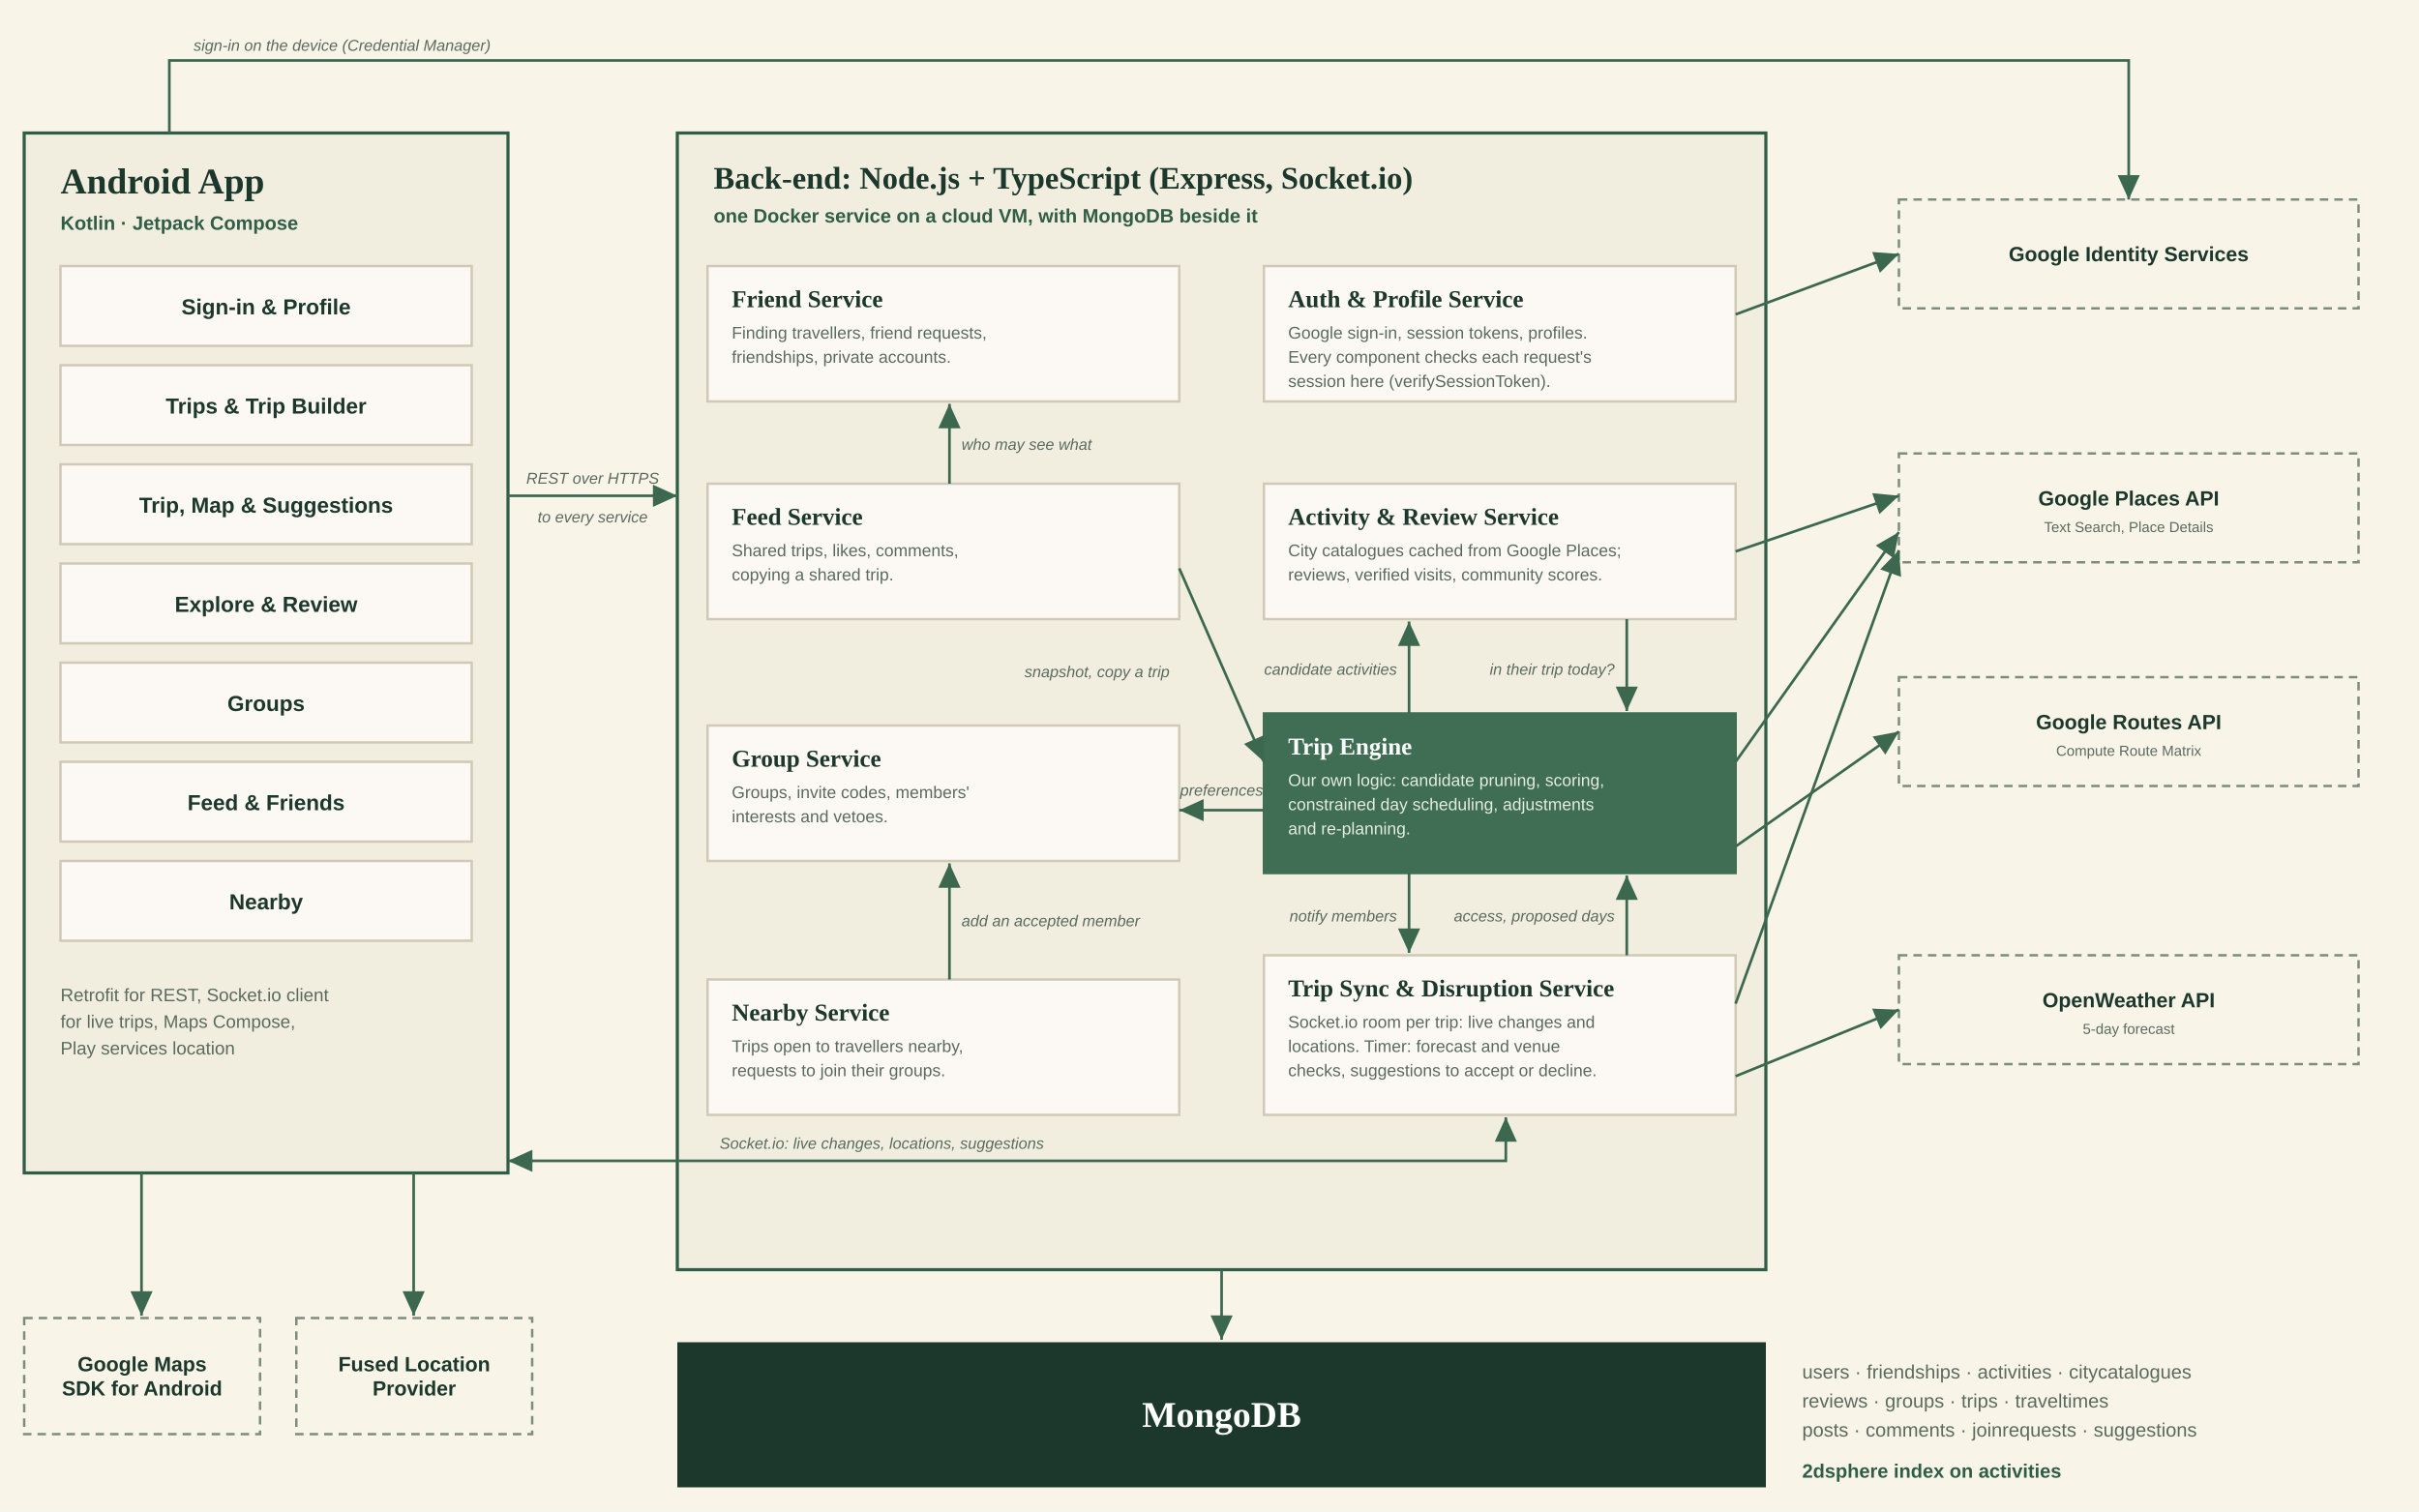
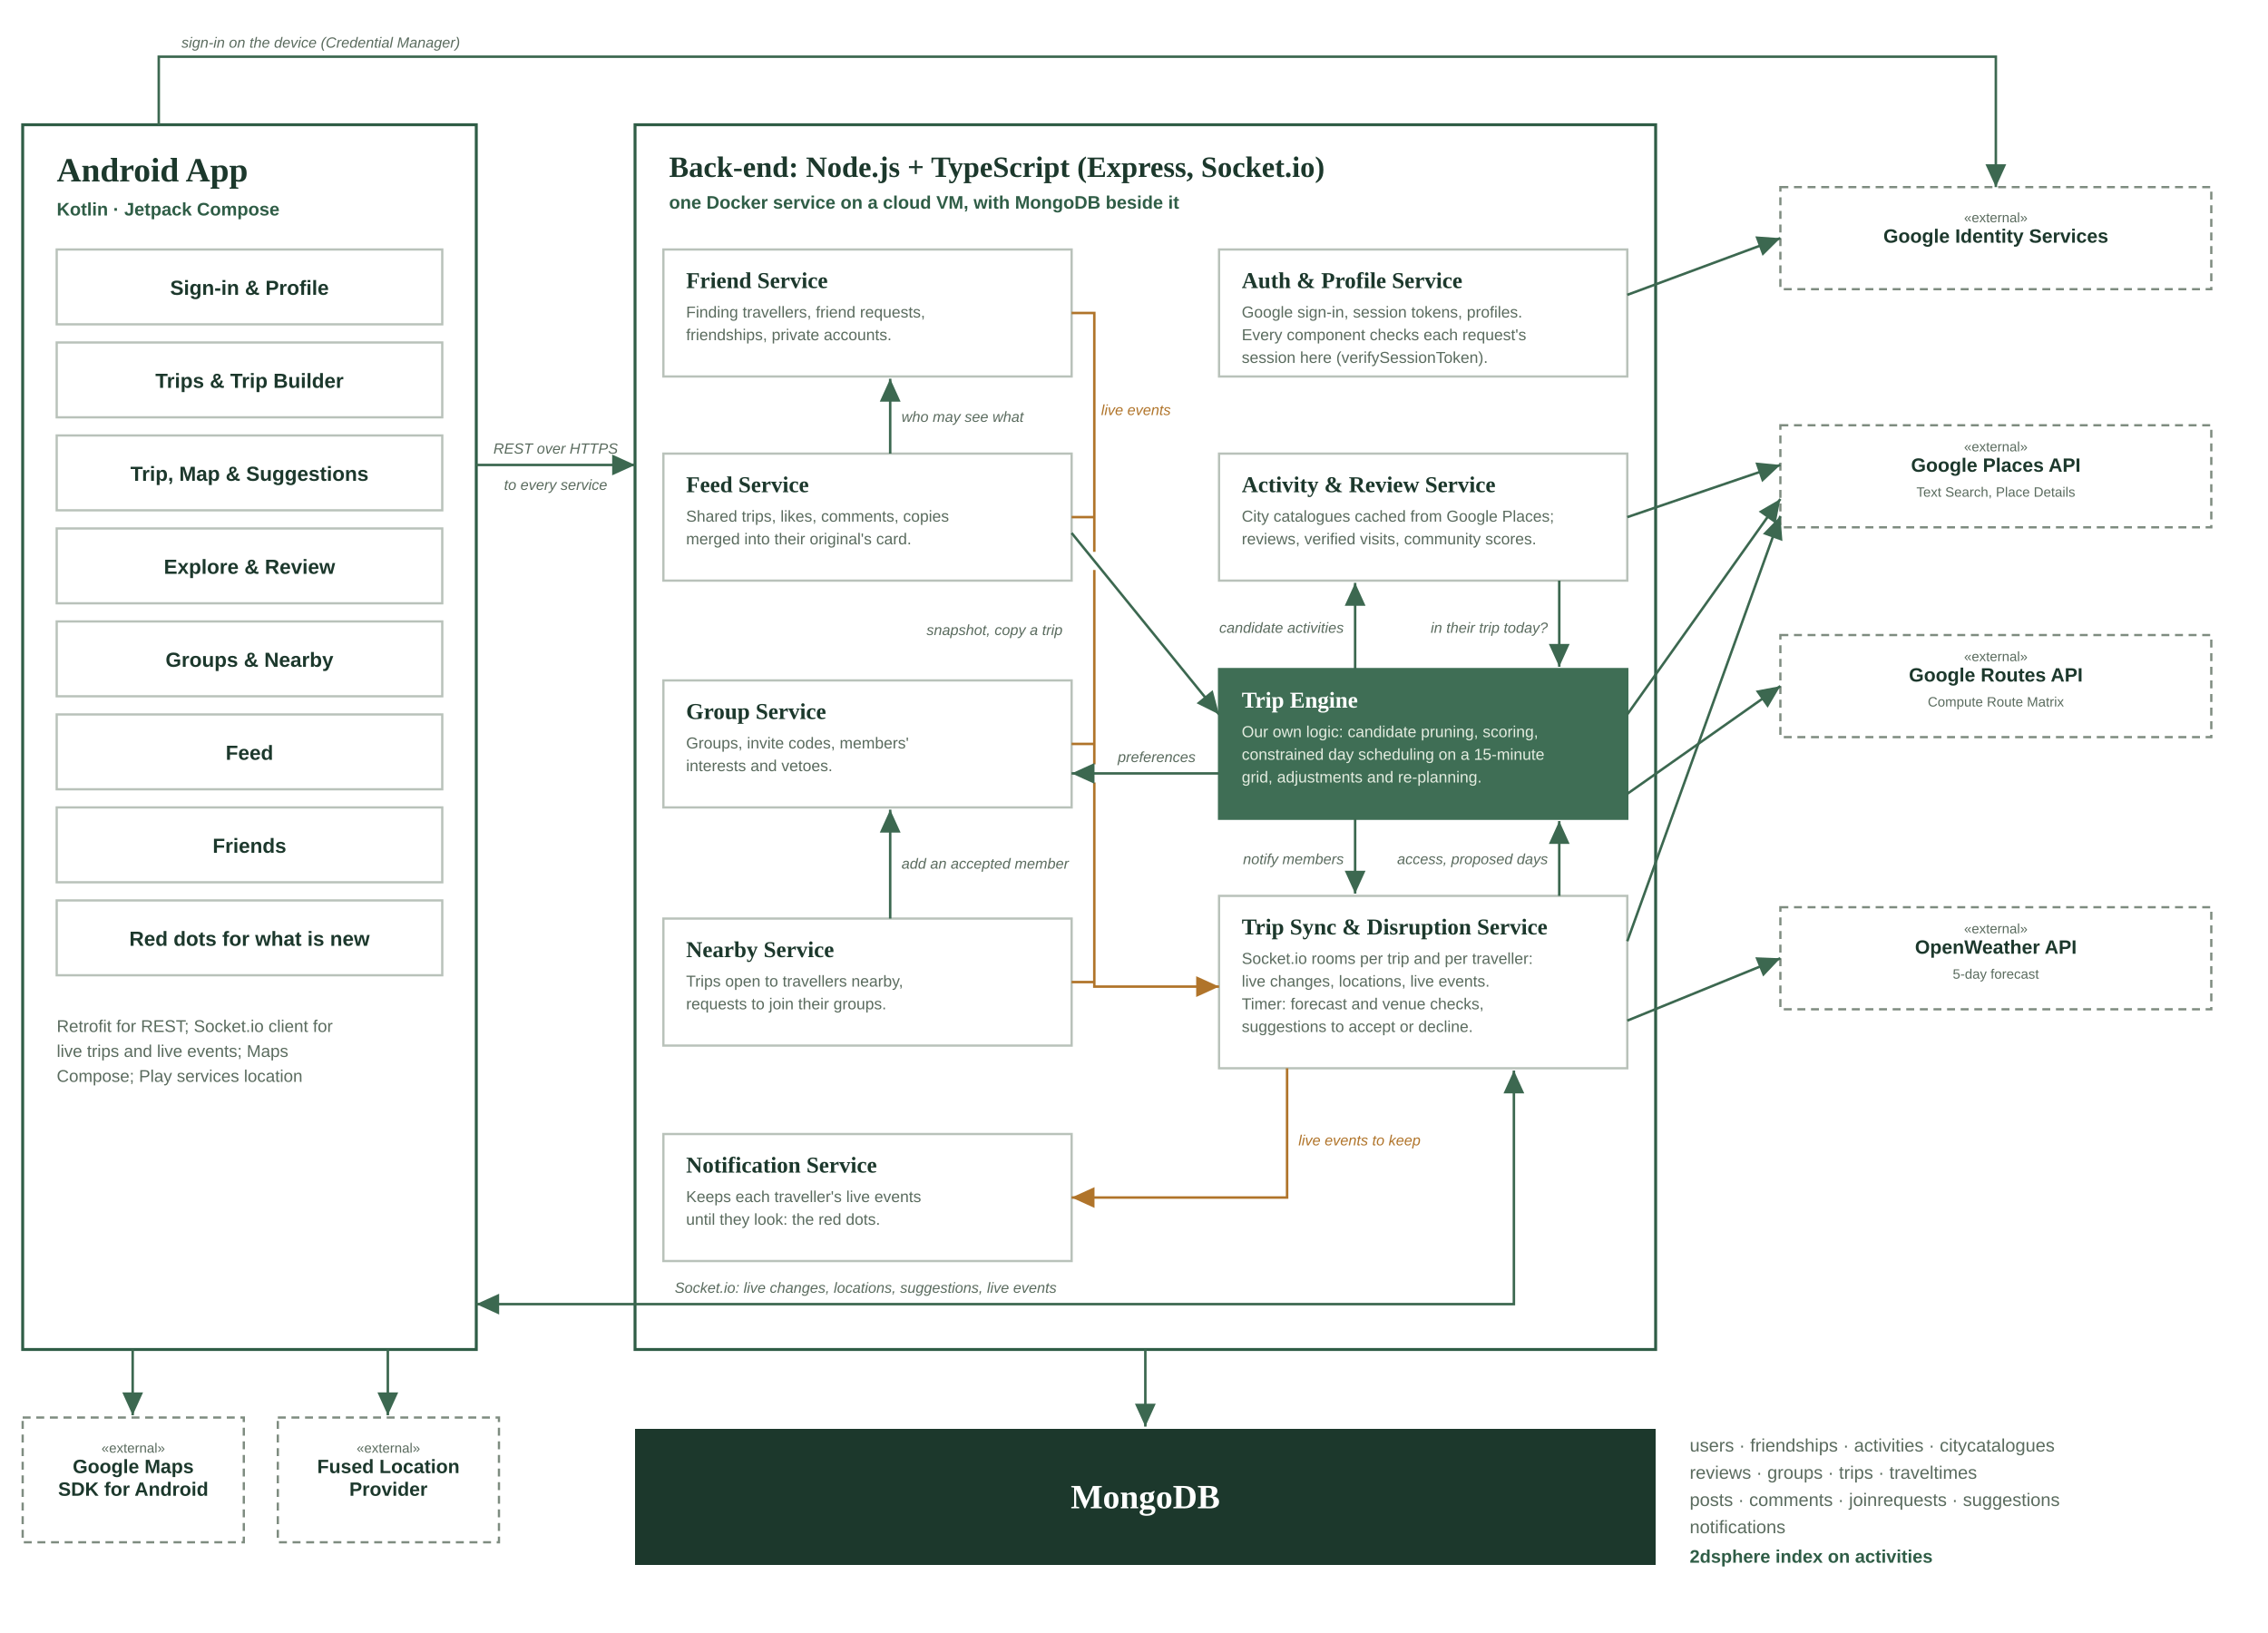
- <svg xmlns="http://www.w3.org/2000/svg" width="2000" height="1250" viewBox="0 0 2000 1250">
+ <svg xmlns="http://www.w3.org/2000/svg" width="2000" height="1440" viewBox="0 0 2000 1440">
  <defs>
    <marker id="head" viewBox="0 0 12 12" refX="11" refY="6" markerWidth="10" markerHeight="10" orient="auto">
      <path d="M 0 1 L 11 6 L 0 11 Z" fill="#3C6850" />
+     </marker>
+     <marker id="event-head" viewBox="0 0 12 12" refX="11" refY="6" markerWidth="10" markerHeight="10" orient="auto">
+       <path d="M 0 1 L 11 6 L 0 11 Z" fill="#B0742A" />
    </marker>
    <marker id="tail" viewBox="0 0 12 12" refX="1" refY="6" markerWidth="10" markerHeight="10" orient="auto">
      <path d="M 12 1 L 1 6 L 12 11 Z" fill="#3C6850" />
    </marker>
  </defs>
-   <rect width="2000" height="1250" fill="#F8F4E8" />
-   <rect x="20" y="110" width="400" height="860" fill="#F1EEE0" stroke="#2F5D46" stroke-width="2.6" />
+   <rect width="2000" height="1440" fill="#FFFFFF" />
+   <rect x="20" y="110" width="400" height="1080" fill="#FFFFFF" stroke="#2F5D46" stroke-width="2.6" />
  <text x="50" y="160" font-family="Georgia, 'Times New Roman', serif" font-size="30" font-weight="bold" font-style="normal" fill="#1C382C" text-anchor="start">Android App</text>
  <text x="50" y="190" font-family="'Segoe UI', 'Helvetica Neue', Arial, sans-serif" font-size="16" font-weight="600" font-style="normal" fill="#2F5D46" text-anchor="start">Kotlin · Jetpack Compose</text>
-   <rect x="50" y="220" width="340" height="66" fill="#FCF8F4" stroke="#CFC9B6" stroke-width="2" />
+   <rect x="50" y="220" width="340" height="66" fill="#FFFFFF" stroke="#B9C2BA" stroke-width="2" />
  <text x="220.0" y="260" font-family="'Segoe UI', 'Helvetica Neue', Arial, sans-serif" font-size="18" font-weight="600" font-style="normal" fill="#1C382C" text-anchor="middle">Sign-in &amp; Profile</text>
-   <rect x="50" y="302" width="340" height="66" fill="#FCF8F4" stroke="#CFC9B6" stroke-width="2" />
+   <rect x="50" y="302" width="340" height="66" fill="#FFFFFF" stroke="#B9C2BA" stroke-width="2" />
  <text x="220.0" y="342" font-family="'Segoe UI', 'Helvetica Neue', Arial, sans-serif" font-size="18" font-weight="600" font-style="normal" fill="#1C382C" text-anchor="middle">Trips &amp; Trip Builder</text>
-   <rect x="50" y="384" width="340" height="66" fill="#FCF8F4" stroke="#CFC9B6" stroke-width="2" />
+   <rect x="50" y="384" width="340" height="66" fill="#FFFFFF" stroke="#B9C2BA" stroke-width="2" />
  <text x="220.0" y="424" font-family="'Segoe UI', 'Helvetica Neue', Arial, sans-serif" font-size="18" font-weight="600" font-style="normal" fill="#1C382C" text-anchor="middle">Trip, Map &amp; Suggestions</text>
-   <rect x="50" y="466" width="340" height="66" fill="#FCF8F4" stroke="#CFC9B6" stroke-width="2" />
+   <rect x="50" y="466" width="340" height="66" fill="#FFFFFF" stroke="#B9C2BA" stroke-width="2" />
  <text x="220.0" y="506" font-family="'Segoe UI', 'Helvetica Neue', Arial, sans-serif" font-size="18" font-weight="600" font-style="normal" fill="#1C382C" text-anchor="middle">Explore &amp; Review</text>
-   <rect x="50" y="548" width="340" height="66" fill="#FCF8F4" stroke="#CFC9B6" stroke-width="2" />
-   <text x="220.0" y="588" font-family="'Segoe UI', 'Helvetica Neue', Arial, sans-serif" font-size="18" font-weight="600" font-style="normal" fill="#1C382C" text-anchor="middle">Groups</text>
-   <rect x="50" y="630" width="340" height="66" fill="#FCF8F4" stroke="#CFC9B6" stroke-width="2" />
-   <text x="220.0" y="670" font-family="'Segoe UI', 'Helvetica Neue', Arial, sans-serif" font-size="18" font-weight="600" font-style="normal" fill="#1C382C" text-anchor="middle">Feed &amp; Friends</text>
-   <rect x="50" y="712" width="340" height="66" fill="#FCF8F4" stroke="#CFC9B6" stroke-width="2" />
-   <text x="220.0" y="752" font-family="'Segoe UI', 'Helvetica Neue', Arial, sans-serif" font-size="18" font-weight="600" font-style="normal" fill="#1C382C" text-anchor="middle">Nearby</text>
-   <text x="50" y="828" font-family="'Segoe UI', 'Helvetica Neue', Arial, sans-serif" font-size="15" font-weight="normal" font-style="normal" fill="#5A6B5E" text-anchor="start">Retrofit for REST, Socket.io client</text>
-   <text x="50" y="850" font-family="'Segoe UI', 'Helvetica Neue', Arial, sans-serif" font-size="15" font-weight="normal" font-style="normal" fill="#5A6B5E" text-anchor="start">for live trips, Maps Compose,</text>
-   <text x="50" y="872" font-family="'Segoe UI', 'Helvetica Neue', Arial, sans-serif" font-size="15" font-weight="normal" font-style="normal" fill="#5A6B5E" text-anchor="start">Play services location</text>
-   <rect x="560" y="110" width="900" height="940" fill="#F1EEE0" stroke="#2F5D46" stroke-width="2.6" />
+   <rect x="50" y="548" width="340" height="66" fill="#FFFFFF" stroke="#B9C2BA" stroke-width="2" />
+   <text x="220.0" y="588" font-family="'Segoe UI', 'Helvetica Neue', Arial, sans-serif" font-size="18" font-weight="600" font-style="normal" fill="#1C382C" text-anchor="middle">Groups &amp; Nearby</text>
+   <rect x="50" y="630" width="340" height="66" fill="#FFFFFF" stroke="#B9C2BA" stroke-width="2" />
+   <text x="220.0" y="670" font-family="'Segoe UI', 'Helvetica Neue', Arial, sans-serif" font-size="18" font-weight="600" font-style="normal" fill="#1C382C" text-anchor="middle">Feed</text>
+   <rect x="50" y="712" width="340" height="66" fill="#FFFFFF" stroke="#B9C2BA" stroke-width="2" />
+   <text x="220.0" y="752" font-family="'Segoe UI', 'Helvetica Neue', Arial, sans-serif" font-size="18" font-weight="600" font-style="normal" fill="#1C382C" text-anchor="middle">Friends</text>
+   <rect x="50" y="794" width="340" height="66" fill="#FFFFFF" stroke="#B9C2BA" stroke-width="2" />
+   <text x="220.0" y="834" font-family="'Segoe UI', 'Helvetica Neue', Arial, sans-serif" font-size="18" font-weight="600" font-style="normal" fill="#1C382C" text-anchor="middle">Red dots for what is new</text>
+   <text x="50" y="910" font-family="'Segoe UI', 'Helvetica Neue', Arial, sans-serif" font-size="15" font-weight="normal" font-style="normal" fill="#5A6B5E" text-anchor="start">Retrofit for REST; Socket.io client for</text>
+   <text x="50" y="932" font-family="'Segoe UI', 'Helvetica Neue', Arial, sans-serif" font-size="15" font-weight="normal" font-style="normal" fill="#5A6B5E" text-anchor="start">live trips and live events; Maps</text>
+   <text x="50" y="954" font-family="'Segoe UI', 'Helvetica Neue', Arial, sans-serif" font-size="15" font-weight="normal" font-style="normal" fill="#5A6B5E" text-anchor="start">Compose; Play services location</text>
+   <rect x="560" y="110" width="900" height="1080" fill="#FFFFFF" stroke="#2F5D46" stroke-width="2.6" />
  <text x="590" y="156" font-family="Georgia, 'Times New Roman', serif" font-size="26" font-weight="bold" font-style="normal" fill="#1C382C" text-anchor="start">Back-end: Node.js + TypeScript (Express, Socket.io)</text>
  <text x="590" y="184" font-family="'Segoe UI', 'Helvetica Neue', Arial, sans-serif" font-size="16" font-weight="600" font-style="normal" fill="#2F5D46" text-anchor="start">one Docker service on a cloud VM, with MongoDB beside it</text>
-   <rect x="1045" y="220" width="390" height="112" fill="#FCF8F4" stroke="#CFC9B6" stroke-width="2" />
-   <text x="1065" y="254" font-family="Georgia, 'Times New Roman', serif" font-size="20" font-weight="bold" font-style="normal" fill="#1C382C" text-anchor="start">Auth &amp; Profile Service</text>
-   <text x="1065" y="280" font-family="'Segoe UI', 'Helvetica Neue', Arial, sans-serif" font-size="14" font-weight="normal" font-style="normal" fill="#5A6B5E" text-anchor="start">Google sign-in, session tokens, profiles.</text>
-   <text x="1065" y="300" font-family="'Segoe UI', 'Helvetica Neue', Arial, sans-serif" font-size="14" font-weight="normal" font-style="normal" fill="#5A6B5E" text-anchor="start">Every component checks each request's</text>
-   <text x="1065" y="320" font-family="'Segoe UI', 'Helvetica Neue', Arial, sans-serif" font-size="14" font-weight="normal" font-style="normal" fill="#5A6B5E" text-anchor="start">session here (verifySessionToken).</text>
-   <rect x="585" y="220" width="390" height="112" fill="#FCF8F4" stroke="#CFC9B6" stroke-width="2" />
+   <rect x="1075" y="220" width="360" height="112" fill="#FFFFFF" stroke="#B9C2BA" stroke-width="2" />
+   <text x="1095" y="254" font-family="Georgia, 'Times New Roman', serif" font-size="20" font-weight="bold" font-style="normal" fill="#1C382C" text-anchor="start">Auth &amp; Profile Service</text>
+   <text x="1095" y="280" font-family="'Segoe UI', 'Helvetica Neue', Arial, sans-serif" font-size="14" font-weight="normal" font-style="normal" fill="#5A6B5E" text-anchor="start">Google sign-in, session tokens, profiles.</text>
+   <text x="1095" y="300" font-family="'Segoe UI', 'Helvetica Neue', Arial, sans-serif" font-size="14" font-weight="normal" font-style="normal" fill="#5A6B5E" text-anchor="start">Every component checks each request's</text>
+   <text x="1095" y="320" font-family="'Segoe UI', 'Helvetica Neue', Arial, sans-serif" font-size="14" font-weight="normal" font-style="normal" fill="#5A6B5E" text-anchor="start">session here (verifySessionToken).</text>
+   <rect x="585" y="220" width="360" height="112" fill="#FFFFFF" stroke="#B9C2BA" stroke-width="2" />
  <text x="605" y="254" font-family="Georgia, 'Times New Roman', serif" font-size="20" font-weight="bold" font-style="normal" fill="#1C382C" text-anchor="start">Friend Service</text>
  <text x="605" y="280" font-family="'Segoe UI', 'Helvetica Neue', Arial, sans-serif" font-size="14" font-weight="normal" font-style="normal" fill="#5A6B5E" text-anchor="start">Finding travellers, friend requests,</text>
  <text x="605" y="300" font-family="'Segoe UI', 'Helvetica Neue', Arial, sans-serif" font-size="14" font-weight="normal" font-style="normal" fill="#5A6B5E" text-anchor="start">friendships, private accounts.</text>
-   <rect x="1045" y="400" width="390" height="112" fill="#FCF8F4" stroke="#CFC9B6" stroke-width="2" />
-   <text x="1065" y="434" font-family="Georgia, 'Times New Roman', serif" font-size="20" font-weight="bold" font-style="normal" fill="#1C382C" text-anchor="start">Activity &amp; Review Service</text>
-   <text x="1065" y="460" font-family="'Segoe UI', 'Helvetica Neue', Arial, sans-serif" font-size="14" font-weight="normal" font-style="normal" fill="#5A6B5E" text-anchor="start">City catalogues cached from Google Places;</text>
-   <text x="1065" y="480" font-family="'Segoe UI', 'Helvetica Neue', Arial, sans-serif" font-size="14" font-weight="normal" font-style="normal" fill="#5A6B5E" text-anchor="start">reviews, verified visits, community scores.</text>
-   <rect x="585" y="400" width="390" height="112" fill="#FCF8F4" stroke="#CFC9B6" stroke-width="2" />
+   <rect x="1075" y="400" width="360" height="112" fill="#FFFFFF" stroke="#B9C2BA" stroke-width="2" />
+   <text x="1095" y="434" font-family="Georgia, 'Times New Roman', serif" font-size="20" font-weight="bold" font-style="normal" fill="#1C382C" text-anchor="start">Activity &amp; Review Service</text>
+   <text x="1095" y="460" font-family="'Segoe UI', 'Helvetica Neue', Arial, sans-serif" font-size="14" font-weight="normal" font-style="normal" fill="#5A6B5E" text-anchor="start">City catalogues cached from Google Places;</text>
+   <text x="1095" y="480" font-family="'Segoe UI', 'Helvetica Neue', Arial, sans-serif" font-size="14" font-weight="normal" font-style="normal" fill="#5A6B5E" text-anchor="start">reviews, verified visits, community scores.</text>
+   <rect x="585" y="400" width="360" height="112" fill="#FFFFFF" stroke="#B9C2BA" stroke-width="2" />
  <text x="605" y="434" font-family="Georgia, 'Times New Roman', serif" font-size="20" font-weight="bold" font-style="normal" fill="#1C382C" text-anchor="start">Feed Service</text>
-   <text x="605" y="460" font-family="'Segoe UI', 'Helvetica Neue', Arial, sans-serif" font-size="14" font-weight="normal" font-style="normal" fill="#5A6B5E" text-anchor="start">Shared trips, likes, comments,</text>
-   <text x="605" y="480" font-family="'Segoe UI', 'Helvetica Neue', Arial, sans-serif" font-size="14" font-weight="normal" font-style="normal" fill="#5A6B5E" text-anchor="start">copying a shared trip.</text>
-   <rect x="1045" y="590" width="390" height="132" fill="#3F6E55" stroke="#3F6E55" stroke-width="2" />
-   <text x="1065" y="624" font-family="Georgia, 'Times New Roman', serif" font-size="20" font-weight="bold" font-style="normal" fill="#FFFFFF" text-anchor="start">Trip Engine</text>
-   <text x="1065" y="650" font-family="'Segoe UI', 'Helvetica Neue', Arial, sans-serif" font-size="14" font-weight="normal" font-style="normal" fill="#E4ECE0" text-anchor="start">Our own logic: candidate pruning, scoring,</text>
-   <text x="1065" y="670" font-family="'Segoe UI', 'Helvetica Neue', Arial, sans-serif" font-size="14" font-weight="normal" font-style="normal" fill="#E4ECE0" text-anchor="start">constrained day scheduling, adjustments</text>
-   <text x="1065" y="690" font-family="'Segoe UI', 'Helvetica Neue', Arial, sans-serif" font-size="14" font-weight="normal" font-style="normal" fill="#E4ECE0" text-anchor="start">and re-planning.</text>
-   <rect x="585" y="600" width="390" height="112" fill="#FCF8F4" stroke="#CFC9B6" stroke-width="2" />
+   <text x="605" y="460" font-family="'Segoe UI', 'Helvetica Neue', Arial, sans-serif" font-size="14" font-weight="normal" font-style="normal" fill="#5A6B5E" text-anchor="start">Shared trips, likes, comments, copies</text>
+   <text x="605" y="480" font-family="'Segoe UI', 'Helvetica Neue', Arial, sans-serif" font-size="14" font-weight="normal" font-style="normal" fill="#5A6B5E" text-anchor="start">merged into their original's card.</text>
+   <rect x="1075" y="590" width="360" height="132" fill="#3F6E55" stroke="#3F6E55" stroke-width="2" />
+   <text x="1095" y="624" font-family="Georgia, 'Times New Roman', serif" font-size="20" font-weight="bold" font-style="normal" fill="#FFFFFF" text-anchor="start">Trip Engine</text>
+   <text x="1095" y="650" font-family="'Segoe UI', 'Helvetica Neue', Arial, sans-serif" font-size="14" font-weight="normal" font-style="normal" fill="#E4ECE0" text-anchor="start">Our own logic: candidate pruning, scoring,</text>
+   <text x="1095" y="670" font-family="'Segoe UI', 'Helvetica Neue', Arial, sans-serif" font-size="14" font-weight="normal" font-style="normal" fill="#E4ECE0" text-anchor="start">constrained day scheduling on a 15-minute</text>
+   <text x="1095" y="690" font-family="'Segoe UI', 'Helvetica Neue', Arial, sans-serif" font-size="14" font-weight="normal" font-style="normal" fill="#E4ECE0" text-anchor="start">grid, adjustments and re-planning.</text>
+   <rect x="585" y="600" width="360" height="112" fill="#FFFFFF" stroke="#B9C2BA" stroke-width="2" />
  <text x="605" y="634" font-family="Georgia, 'Times New Roman', serif" font-size="20" font-weight="bold" font-style="normal" fill="#1C382C" text-anchor="start">Group Service</text>
  <text x="605" y="660" font-family="'Segoe UI', 'Helvetica Neue', Arial, sans-serif" font-size="14" font-weight="normal" font-style="normal" fill="#5A6B5E" text-anchor="start">Groups, invite codes, members'</text>
  <text x="605" y="680" font-family="'Segoe UI', 'Helvetica Neue', Arial, sans-serif" font-size="14" font-weight="normal" font-style="normal" fill="#5A6B5E" text-anchor="start">interests and vetoes.</text>
-   <rect x="1045" y="790" width="390" height="132" fill="#FCF8F4" stroke="#CFC9B6" stroke-width="2" />
-   <text x="1065" y="824" font-family="Georgia, 'Times New Roman', serif" font-size="20" font-weight="bold" font-style="normal" fill="#1C382C" text-anchor="start">Trip Sync &amp; Disruption Service</text>
-   <text x="1065" y="850" font-family="'Segoe UI', 'Helvetica Neue', Arial, sans-serif" font-size="14" font-weight="normal" font-style="normal" fill="#5A6B5E" text-anchor="start">Socket.io room per trip: live changes and</text>
-   <text x="1065" y="870" font-family="'Segoe UI', 'Helvetica Neue', Arial, sans-serif" font-size="14" font-weight="normal" font-style="normal" fill="#5A6B5E" text-anchor="start">locations. Timer: forecast and venue</text>
-   <text x="1065" y="890" font-family="'Segoe UI', 'Helvetica Neue', Arial, sans-serif" font-size="14" font-weight="normal" font-style="normal" fill="#5A6B5E" text-anchor="start">checks, suggestions to accept or decline.</text>
-   <rect x="585" y="810" width="390" height="112" fill="#FCF8F4" stroke="#CFC9B6" stroke-width="2" />
+   <rect x="1075" y="790" width="360" height="152" fill="#FFFFFF" stroke="#B9C2BA" stroke-width="2" />
+   <text x="1095" y="824" font-family="Georgia, 'Times New Roman', serif" font-size="20" font-weight="bold" font-style="normal" fill="#1C382C" text-anchor="start">Trip Sync &amp; Disruption Service</text>
+   <text x="1095" y="850" font-family="'Segoe UI', 'Helvetica Neue', Arial, sans-serif" font-size="14" font-weight="normal" font-style="normal" fill="#5A6B5E" text-anchor="start">Socket.io rooms per trip and per traveller:</text>
+   <text x="1095" y="870" font-family="'Segoe UI', 'Helvetica Neue', Arial, sans-serif" font-size="14" font-weight="normal" font-style="normal" fill="#5A6B5E" text-anchor="start">live changes, locations, live events.</text>
+   <text x="1095" y="890" font-family="'Segoe UI', 'Helvetica Neue', Arial, sans-serif" font-size="14" font-weight="normal" font-style="normal" fill="#5A6B5E" text-anchor="start">Timer: forecast and venue checks,</text>
+   <text x="1095" y="910" font-family="'Segoe UI', 'Helvetica Neue', Arial, sans-serif" font-size="14" font-weight="normal" font-style="normal" fill="#5A6B5E" text-anchor="start">suggestions to accept or decline.</text>
+   <rect x="585" y="810" width="360" height="112" fill="#FFFFFF" stroke="#B9C2BA" stroke-width="2" />
  <text x="605" y="844" font-family="Georgia, 'Times New Roman', serif" font-size="20" font-weight="bold" font-style="normal" fill="#1C382C" text-anchor="start">Nearby Service</text>
  <text x="605" y="870" font-family="'Segoe UI', 'Helvetica Neue', Arial, sans-serif" font-size="14" font-weight="normal" font-style="normal" fill="#5A6B5E" text-anchor="start">Trips open to travellers nearby,</text>
  <text x="605" y="890" font-family="'Segoe UI', 'Helvetica Neue', Arial, sans-serif" font-size="14" font-weight="normal" font-style="normal" fill="#5A6B5E" text-anchor="start">requests to join their groups.</text>
+   <rect x="585" y="1000" width="360" height="112" fill="#FFFFFF" stroke="#B9C2BA" stroke-width="2" />
+   <text x="605" y="1034" font-family="Georgia, 'Times New Roman', serif" font-size="20" font-weight="bold" font-style="normal" fill="#1C382C" text-anchor="start">Notification Service</text>
+   <text x="605" y="1060" font-family="'Segoe UI', 'Helvetica Neue', Arial, sans-serif" font-size="14" font-weight="normal" font-style="normal" fill="#5A6B5E" text-anchor="start">Keeps each traveller's live events</text>
+   <text x="605" y="1080" font-family="'Segoe UI', 'Helvetica Neue', Arial, sans-serif" font-size="14" font-weight="normal" font-style="normal" fill="#5A6B5E" text-anchor="start">until they look: the red dots.</text>
  <path d="M 785 400 L 785 334" fill="none" stroke="#3C6850" stroke-width="2.2" marker-end="url(#head)" />
  <text x="795" y="372" font-family="'Segoe UI', 'Helvetica Neue', Arial, sans-serif" font-size="13" font-weight="normal" font-style="italic" fill="#5A6B5E" text-anchor="start">who may see what</text>
-   <path d="M 975 470 L 1045 630" fill="none" stroke="#3C6850" stroke-width="2.2" marker-end="url(#head)" />
-   <text x="967" y="560" font-family="'Segoe UI', 'Helvetica Neue', Arial, sans-serif" font-size="13" font-weight="normal" font-style="italic" fill="#5A6B5E" text-anchor="end">snapshot, copy a trip</text>
-   <path d="M 1165 590 L 1165 514" fill="none" stroke="#3C6850" stroke-width="2.2" marker-end="url(#head)" />
-   <text x="1155" y="558" font-family="'Segoe UI', 'Helvetica Neue', Arial, sans-serif" font-size="13" font-weight="normal" font-style="italic" fill="#5A6B5E" text-anchor="end">candidate activities</text>
-   <path d="M 1345 512 L 1345 588" fill="none" stroke="#3C6850" stroke-width="2.2" marker-end="url(#head)" />
-   <text x="1335" y="558" font-family="'Segoe UI', 'Helvetica Neue', Arial, sans-serif" font-size="13" font-weight="normal" font-style="italic" fill="#5A6B5E" text-anchor="end">in their trip today?</text>
-   <path d="M 1045 670 L 975 670" fill="none" stroke="#3C6850" stroke-width="2.2" marker-end="url(#head)" />
-   <text x="1010.0" y="658" font-family="'Segoe UI', 'Helvetica Neue', Arial, sans-serif" font-size="13" font-weight="normal" font-style="italic" fill="#5A6B5E" text-anchor="middle">preferences</text>
-   <path d="M 1165 722 L 1165 788" fill="none" stroke="#3C6850" stroke-width="2.2" marker-end="url(#head)" />
-   <text x="1155" y="762" font-family="'Segoe UI', 'Helvetica Neue', Arial, sans-serif" font-size="13" font-weight="normal" font-style="italic" fill="#5A6B5E" text-anchor="end">notify members</text>
-   <path d="M 1345 790 L 1345 724" fill="none" stroke="#3C6850" stroke-width="2.2" marker-end="url(#head)" />
-   <text x="1335" y="762" font-family="'Segoe UI', 'Helvetica Neue', Arial, sans-serif" font-size="13" font-weight="normal" font-style="italic" fill="#5A6B5E" text-anchor="end">access, proposed days</text>
+   <path d="M 1195 590 L 1195 514" fill="none" stroke="#3C6850" stroke-width="2.2" marker-end="url(#head)" />
+   <text x="1185" y="558" font-family="'Segoe UI', 'Helvetica Neue', Arial, sans-serif" font-size="13" font-weight="normal" font-style="italic" fill="#5A6B5E" text-anchor="end">candidate activities</text>
+   <path d="M 1375 512 L 1375 588" fill="none" stroke="#3C6850" stroke-width="2.2" marker-end="url(#head)" />
+   <text x="1365" y="558" font-family="'Segoe UI', 'Helvetica Neue', Arial, sans-serif" font-size="13" font-weight="normal" font-style="italic" fill="#5A6B5E" text-anchor="end">in their trip today?</text>
+   <path d="M 1195 722 L 1195 788" fill="none" stroke="#3C6850" stroke-width="2.2" marker-end="url(#head)" />
+   <text x="1185" y="762" font-family="'Segoe UI', 'Helvetica Neue', Arial, sans-serif" font-size="13" font-weight="normal" font-style="italic" fill="#5A6B5E" text-anchor="end">notify members</text>
+   <path d="M 1375 790 L 1375 724" fill="none" stroke="#3C6850" stroke-width="2.2" marker-end="url(#head)" />
+   <text x="1365" y="762" font-family="'Segoe UI', 'Helvetica Neue', Arial, sans-serif" font-size="13" font-weight="normal" font-style="italic" fill="#5A6B5E" text-anchor="end">access, proposed days</text>
  <path d="M 785 810 L 785 714" fill="none" stroke="#3C6850" stroke-width="2.2" marker-end="url(#head)" />
  <text x="795" y="766" font-family="'Segoe UI', 'Helvetica Neue', Arial, sans-serif" font-size="13" font-weight="normal" font-style="italic" fill="#5A6B5E" text-anchor="start">add an accepted member</text>
+   <path d="M 945 276 L 965 276 L 965 870 L 1075 870" fill="none" stroke="#B0742A" stroke-width="2.2" marker-end="url(#event-head)" />
+   <path d="M 945 456 L 965 456" fill="none" stroke="#B0742A" stroke-width="2.2" />
+   <path d="M 945 656 L 965 656" fill="none" stroke="#B0742A" stroke-width="2.2" />
+   <path d="M 945 866 L 965 866" fill="none" stroke="#B0742A" stroke-width="2.2" />
+   <text x="971" y="366" font-family="'Segoe UI', 'Helvetica Neue', Arial, sans-serif" font-size="13" font-weight="normal" font-style="italic" fill="#B0742A" text-anchor="start">live events</text>
+   <line x1="965" y1="486.615" x2="965" y2="502.615" stroke="#FFFFFF" stroke-width="8" />
+   <path d="M 945 470 L 1075 630" fill="none" stroke="#3C6850" stroke-width="2.2" marker-end="url(#head)" />
+   <text x="937" y="560" font-family="'Segoe UI', 'Helvetica Neue', Arial, sans-serif" font-size="13" font-weight="normal" font-style="italic" fill="#5A6B5E" text-anchor="end">snapshot, copy a trip</text>
+   <line x1="965" y1="674" x2="965" y2="690" stroke="#FFFFFF" stroke-width="8" />
+   <path d="M 1075 682 L 945 682" fill="none" stroke="#3C6850" stroke-width="2.2" marker-end="url(#head)" />
+   <text x="1020.0" y="672" font-family="'Segoe UI', 'Helvetica Neue', Arial, sans-serif" font-size="13" font-weight="normal" font-style="italic" fill="#5A6B5E" text-anchor="middle">preferences</text>
+   <path d="M 1135 942 L 1135 1056 L 945 1056" fill="none" stroke="#B0742A" stroke-width="2.2" marker-end="url(#event-head)" />
+   <text x="1145" y="1010" font-family="'Segoe UI', 'Helvetica Neue', Arial, sans-serif" font-size="13" font-weight="normal" font-style="italic" fill="#B0742A" text-anchor="start">live events to keep</text>
  <path d="M 420 410 L 560 410" fill="none" stroke="#3C6850" stroke-width="2.2" marker-end="url(#head)" />
  <text x="490.0" y="400" font-family="'Segoe UI', 'Helvetica Neue', Arial, sans-serif" font-size="13" font-weight="normal" font-style="italic" fill="#5A6B5E" text-anchor="middle">REST over HTTPS</text>
  <text x="490.0" y="432" font-family="'Segoe UI', 'Helvetica Neue', Arial, sans-serif" font-size="13" font-weight="normal" font-style="italic" fill="#5A6B5E" text-anchor="middle">to every service</text>
-   <path d="M 420 960 L 1245 960 L 1245 924" fill="none" stroke="#3C6850" stroke-width="2.2" marker-end="url(#head)" marker-start="url(#tail)" />
-   <text x="595" y="950" font-family="'Segoe UI', 'Helvetica Neue', Arial, sans-serif" font-size="13" font-weight="normal" font-style="italic" fill="#5A6B5E" text-anchor="start">Socket.io: live changes, locations, suggestions</text>
-   <rect x="1570" y="165" width="380" height="90" fill="none" stroke="#7E8C80" stroke-width="2" stroke-dasharray="7 5" />
-   <text x="1760.0" y="216.0" font-family="'Segoe UI', 'Helvetica Neue', Arial, sans-serif" font-size="17" font-weight="bold" font-style="normal" fill="#1C382C" text-anchor="middle">Google Identity Services</text>
-   <rect x="1570" y="375" width="380" height="90" fill="none" stroke="#7E8C80" stroke-width="2" stroke-dasharray="7 5" />
-   <text x="1760.0" y="418.0" font-family="'Segoe UI', 'Helvetica Neue', Arial, sans-serif" font-size="17" font-weight="bold" font-style="normal" fill="#1C382C" text-anchor="middle">Google Places API</text>
-   <text x="1760.0" y="440.0" font-family="'Segoe UI', 'Helvetica Neue', Arial, sans-serif" font-size="12" font-weight="normal" font-style="normal" fill="#5A6B5E" text-anchor="middle">Text Search, Place Details</text>
-   <rect x="1570" y="560" width="380" height="90" fill="none" stroke="#7E8C80" stroke-width="2" stroke-dasharray="7 5" />
-   <text x="1760.0" y="603.0" font-family="'Segoe UI', 'Helvetica Neue', Arial, sans-serif" font-size="17" font-weight="bold" font-style="normal" fill="#1C382C" text-anchor="middle">Google Routes API</text>
-   <text x="1760.0" y="625.0" font-family="'Segoe UI', 'Helvetica Neue', Arial, sans-serif" font-size="12" font-weight="normal" font-style="normal" fill="#5A6B5E" text-anchor="middle">Compute Route Matrix</text>
-   <rect x="1570" y="790" width="380" height="90" fill="none" stroke="#7E8C80" stroke-width="2" stroke-dasharray="7 5" />
-   <text x="1760.0" y="833.0" font-family="'Segoe UI', 'Helvetica Neue', Arial, sans-serif" font-size="17" font-weight="bold" font-style="normal" fill="#1C382C" text-anchor="middle">OpenWeather API</text>
-   <text x="1760.0" y="855.0" font-family="'Segoe UI', 'Helvetica Neue', Arial, sans-serif" font-size="12" font-weight="normal" font-style="normal" fill="#5A6B5E" text-anchor="middle">5-day forecast</text>
+   <path d="M 420 1150 L 1335 1150 L 1335 944" fill="none" stroke="#3C6850" stroke-width="2.2" marker-start="url(#tail)" marker-end="url(#head)" />
+   <text x="595" y="1140" font-family="'Segoe UI', 'Helvetica Neue', Arial, sans-serif" font-size="13" font-weight="normal" font-style="italic" fill="#5A6B5E" text-anchor="start">Socket.io: live changes, locations, suggestions, live events</text>
+   <rect x="1570" y="165" width="380" height="90" fill="#FFFFFF" stroke="#7E8C80" stroke-width="2" stroke-dasharray="7 5" />
+   <text x="1760.0" y="196.0" font-family="'Segoe UI', 'Helvetica Neue', Arial, sans-serif" font-size="12" font-weight="normal" font-style="normal" fill="#5A6B5E" text-anchor="middle">«external»</text>
+   <text x="1760.0" y="214.0" font-family="'Segoe UI', 'Helvetica Neue', Arial, sans-serif" font-size="17" font-weight="bold" font-style="normal" fill="#1C382C" text-anchor="middle">Google Identity Services</text>
+   <rect x="1570" y="375" width="380" height="90" fill="#FFFFFF" stroke="#7E8C80" stroke-width="2" stroke-dasharray="7 5" />
+   <text x="1760.0" y="398.0" font-family="'Segoe UI', 'Helvetica Neue', Arial, sans-serif" font-size="12" font-weight="normal" font-style="normal" fill="#5A6B5E" text-anchor="middle">«external»</text>
+   <text x="1760.0" y="416.0" font-family="'Segoe UI', 'Helvetica Neue', Arial, sans-serif" font-size="17" font-weight="bold" font-style="normal" fill="#1C382C" text-anchor="middle">Google Places API</text>
+   <text x="1760.0" y="438.0" font-family="'Segoe UI', 'Helvetica Neue', Arial, sans-serif" font-size="12" font-weight="normal" font-style="normal" fill="#5A6B5E" text-anchor="middle">Text Search, Place Details</text>
+   <rect x="1570" y="560" width="380" height="90" fill="#FFFFFF" stroke="#7E8C80" stroke-width="2" stroke-dasharray="7 5" />
+   <text x="1760.0" y="583.0" font-family="'Segoe UI', 'Helvetica Neue', Arial, sans-serif" font-size="12" font-weight="normal" font-style="normal" fill="#5A6B5E" text-anchor="middle">«external»</text>
+   <text x="1760.0" y="601.0" font-family="'Segoe UI', 'Helvetica Neue', Arial, sans-serif" font-size="17" font-weight="bold" font-style="normal" fill="#1C382C" text-anchor="middle">Google Routes API</text>
+   <text x="1760.0" y="623.0" font-family="'Segoe UI', 'Helvetica Neue', Arial, sans-serif" font-size="12" font-weight="normal" font-style="normal" fill="#5A6B5E" text-anchor="middle">Compute Route Matrix</text>
+   <rect x="1570" y="800" width="380" height="90" fill="#FFFFFF" stroke="#7E8C80" stroke-width="2" stroke-dasharray="7 5" />
+   <text x="1760.0" y="823.0" font-family="'Segoe UI', 'Helvetica Neue', Arial, sans-serif" font-size="12" font-weight="normal" font-style="normal" fill="#5A6B5E" text-anchor="middle">«external»</text>
+   <text x="1760.0" y="841.0" font-family="'Segoe UI', 'Helvetica Neue', Arial, sans-serif" font-size="17" font-weight="bold" font-style="normal" fill="#1C382C" text-anchor="middle">OpenWeather API</text>
+   <text x="1760.0" y="863.0" font-family="'Segoe UI', 'Helvetica Neue', Arial, sans-serif" font-size="12" font-weight="normal" font-style="normal" fill="#5A6B5E" text-anchor="middle">5-day forecast</text>
  <path d="M 1435 260 L 1570 210" fill="none" stroke="#3C6850" stroke-width="2.2" marker-end="url(#head)" />
  <path d="M 1435 456 L 1570 410" fill="none" stroke="#3C6850" stroke-width="2.2" marker-end="url(#head)" />
  <path d="M 1435 630 L 1570 440" fill="none" stroke="#3C6850" stroke-width="2.2" marker-end="url(#head)" />
  <path d="M 1435 700 L 1570 605" fill="none" stroke="#3C6850" stroke-width="2.2" marker-end="url(#head)" />
  <path d="M 1435 830 L 1570 455" fill="none" stroke="#3C6850" stroke-width="2.2" marker-end="url(#head)" />
-   <path d="M 1435 890 L 1570 835" fill="none" stroke="#3C6850" stroke-width="2.2" marker-end="url(#head)" />
+   <path d="M 1435 900 L 1570 845" fill="none" stroke="#3C6850" stroke-width="2.2" marker-end="url(#head)" />
  <path d="M 140 110 L 140 50 L 1760.0 50 L 1760.0 165" fill="none" stroke="#3C6850" stroke-width="2.2" marker-end="url(#head)" />
  <text x="160" y="42" font-family="'Segoe UI', 'Helvetica Neue', Arial, sans-serif" font-size="13" font-weight="normal" font-style="italic" fill="#5A6B5E" text-anchor="start">sign-in on the device (Credential Manager)</text>
-   <rect x="20" y="1090" width="195" height="96" fill="none" stroke="#7E8C80" stroke-width="2" stroke-dasharray="7 5" />
-   <text x="117.5" y="1134.0" font-family="'Segoe UI', 'Helvetica Neue', Arial, sans-serif" font-size="17" font-weight="bold" font-style="normal" fill="#1C382C" text-anchor="middle">Google Maps</text>
-   <text x="117.5" y="1154.0" font-family="'Segoe UI', 'Helvetica Neue', Arial, sans-serif" font-size="17" font-weight="bold" font-style="normal" fill="#1C382C" text-anchor="middle">SDK for Android</text>
-   <rect x="245" y="1090" width="195" height="96" fill="none" stroke="#7E8C80" stroke-width="2" stroke-dasharray="7 5" />
-   <text x="342.5" y="1134.0" font-family="'Segoe UI', 'Helvetica Neue', Arial, sans-serif" font-size="17" font-weight="bold" font-style="normal" fill="#1C382C" text-anchor="middle">Fused Location</text>
-   <text x="342.5" y="1154.0" font-family="'Segoe UI', 'Helvetica Neue', Arial, sans-serif" font-size="17" font-weight="bold" font-style="normal" fill="#1C382C" text-anchor="middle">Provider</text>
-   <path d="M 117 970 L 117 1088" fill="none" stroke="#3C6850" stroke-width="2.2" marker-end="url(#head)" />
-   <path d="M 342 970 L 342 1088" fill="none" stroke="#3C6850" stroke-width="2.2" marker-end="url(#head)" />
-   <rect x="560" y="1110" width="900" height="120" fill="#1C382C" />
-   <text x="1010.0" y="1180" font-family="Georgia, 'Times New Roman', serif" font-size="30" font-weight="bold" font-style="normal" fill="#FFFFFF" text-anchor="middle">MongoDB</text>
-   <path d="M 1010.0 1050 L 1010.0 1108" fill="none" stroke="#3C6850" stroke-width="2.2" marker-end="url(#head)" />
-   <text x="1490" y="1140" font-family="'Segoe UI', 'Helvetica Neue', Arial, sans-serif" font-size="16" font-weight="normal" font-style="normal" fill="#5A6B5E" text-anchor="start">users · friendships · activities · citycatalogues</text>
-   <text x="1490" y="1164" font-family="'Segoe UI', 'Helvetica Neue', Arial, sans-serif" font-size="16" font-weight="normal" font-style="normal" fill="#5A6B5E" text-anchor="start">reviews · groups · trips · traveltimes</text>
-   <text x="1490" y="1188" font-family="'Segoe UI', 'Helvetica Neue', Arial, sans-serif" font-size="16" font-weight="normal" font-style="normal" fill="#5A6B5E" text-anchor="start">posts · comments · joinrequests · suggestions</text>
-   <text x="1490" y="1222" font-family="'Segoe UI', 'Helvetica Neue', Arial, sans-serif" font-size="16" font-weight="600" font-style="normal" fill="#2F5D46" text-anchor="start">2dsphere index on activities</text>
+   <rect x="20" y="1250" width="195" height="110" fill="#FFFFFF" stroke="#7E8C80" stroke-width="2" stroke-dasharray="7 5" />
+   <text x="117.5" y="1281.0" font-family="'Segoe UI', 'Helvetica Neue', Arial, sans-serif" font-size="12" font-weight="normal" font-style="normal" fill="#5A6B5E" text-anchor="middle">«external»</text>
+   <text x="117.5" y="1299.0" font-family="'Segoe UI', 'Helvetica Neue', Arial, sans-serif" font-size="17" font-weight="bold" font-style="normal" fill="#1C382C" text-anchor="middle">Google Maps</text>
+   <text x="117.5" y="1319.0" font-family="'Segoe UI', 'Helvetica Neue', Arial, sans-serif" font-size="17" font-weight="bold" font-style="normal" fill="#1C382C" text-anchor="middle">SDK for Android</text>
+   <rect x="245" y="1250" width="195" height="110" fill="#FFFFFF" stroke="#7E8C80" stroke-width="2" stroke-dasharray="7 5" />
+   <text x="342.5" y="1281.0" font-family="'Segoe UI', 'Helvetica Neue', Arial, sans-serif" font-size="12" font-weight="normal" font-style="normal" fill="#5A6B5E" text-anchor="middle">«external»</text>
+   <text x="342.5" y="1299.0" font-family="'Segoe UI', 'Helvetica Neue', Arial, sans-serif" font-size="17" font-weight="bold" font-style="normal" fill="#1C382C" text-anchor="middle">Fused Location</text>
+   <text x="342.5" y="1319.0" font-family="'Segoe UI', 'Helvetica Neue', Arial, sans-serif" font-size="17" font-weight="bold" font-style="normal" fill="#1C382C" text-anchor="middle">Provider</text>
+   <path d="M 117 1190 L 117 1248" fill="none" stroke="#3C6850" stroke-width="2.2" marker-end="url(#head)" />
+   <path d="M 342 1190 L 342 1248" fill="none" stroke="#3C6850" stroke-width="2.2" marker-end="url(#head)" />
+   <rect x="560" y="1260" width="900" height="120" fill="#1C382C" />
+   <text x="1010.0" y="1330" font-family="Georgia, 'Times New Roman', serif" font-size="30" font-weight="bold" font-style="normal" fill="#FFFFFF" text-anchor="middle">MongoDB</text>
+   <path d="M 1010.0 1190 L 1010.0 1258" fill="none" stroke="#3C6850" stroke-width="2.2" marker-end="url(#head)" />
+   <text x="1490" y="1280" font-family="'Segoe UI', 'Helvetica Neue', Arial, sans-serif" font-size="16" font-weight="normal" font-style="normal" fill="#5A6B5E" text-anchor="start">users · friendships · activities · citycatalogues</text>
+   <text x="1490" y="1304" font-family="'Segoe UI', 'Helvetica Neue', Arial, sans-serif" font-size="16" font-weight="normal" font-style="normal" fill="#5A6B5E" text-anchor="start">reviews · groups · trips · traveltimes</text>
+   <text x="1490" y="1328" font-family="'Segoe UI', 'Helvetica Neue', Arial, sans-serif" font-size="16" font-weight="normal" font-style="normal" fill="#5A6B5E" text-anchor="start">posts · comments · joinrequests · suggestions</text>
+   <text x="1490" y="1352" font-family="'Segoe UI', 'Helvetica Neue', Arial, sans-serif" font-size="16" font-weight="normal" font-style="normal" fill="#5A6B5E" text-anchor="start">notifications</text>
+   <text x="1490" y="1378" font-family="'Segoe UI', 'Helvetica Neue', Arial, sans-serif" font-size="16" font-weight="600" font-style="normal" fill="#2F5D46" text-anchor="start">2dsphere index on activities</text>
</svg>
